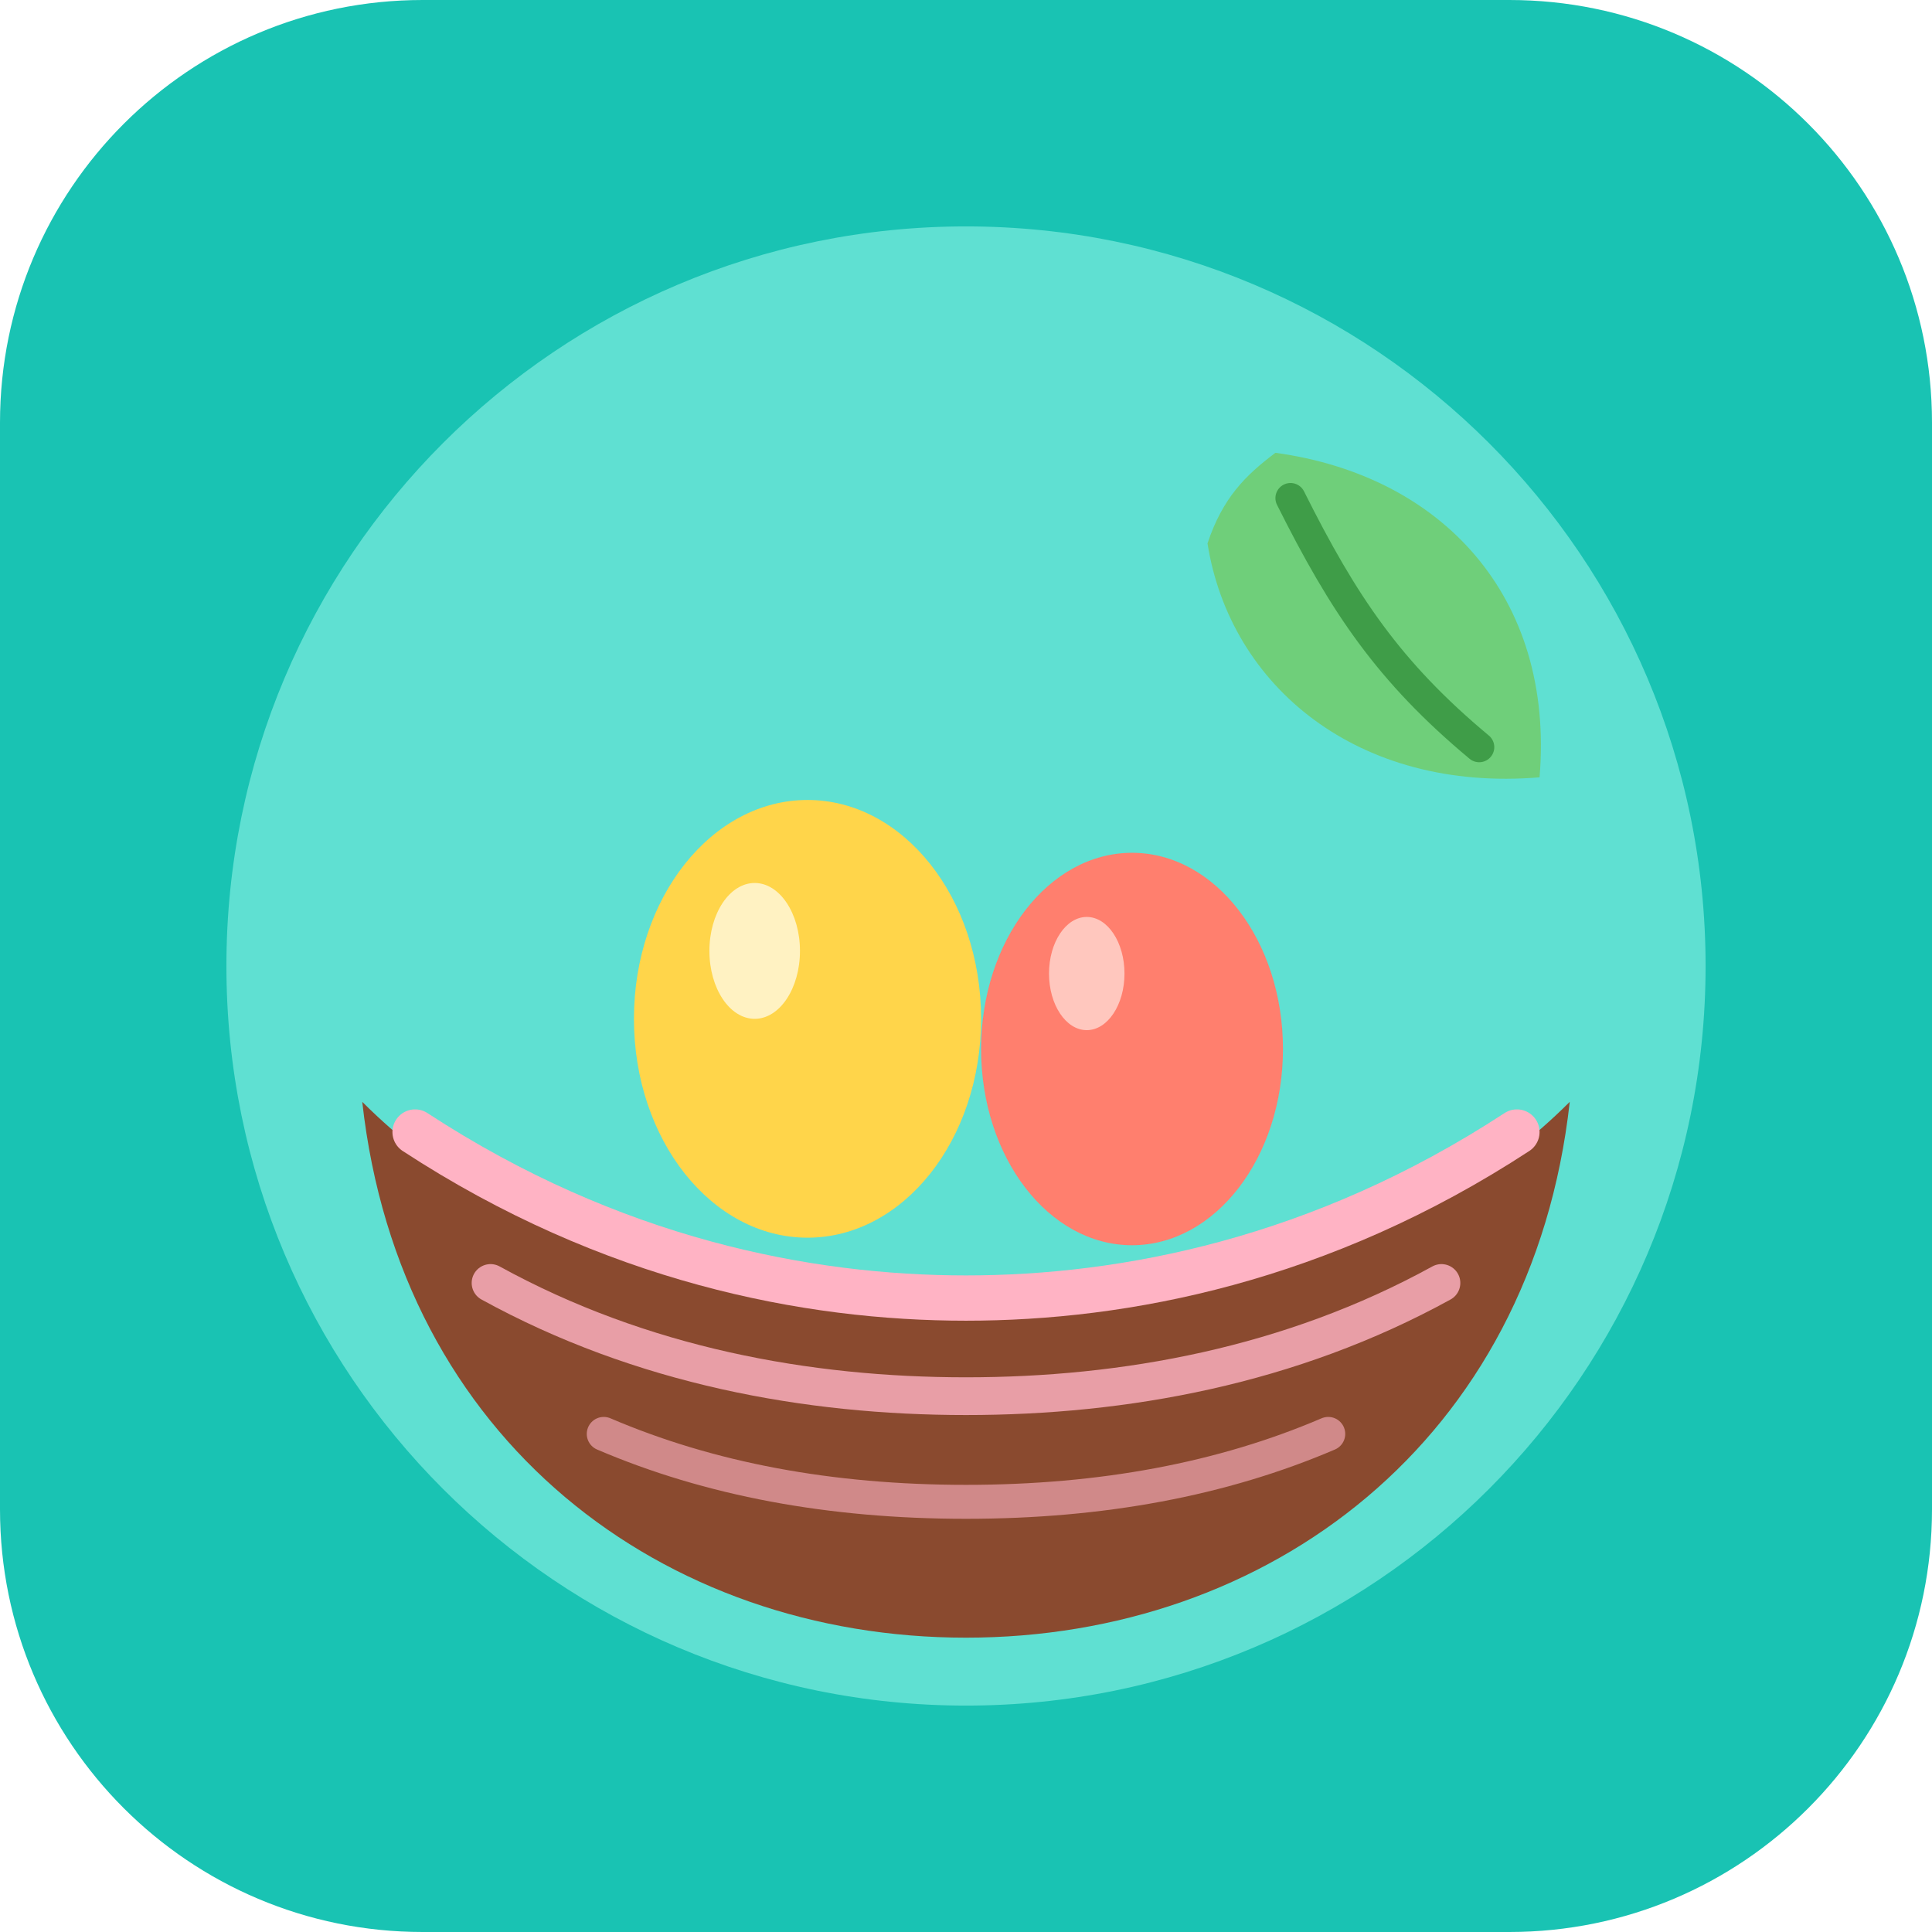
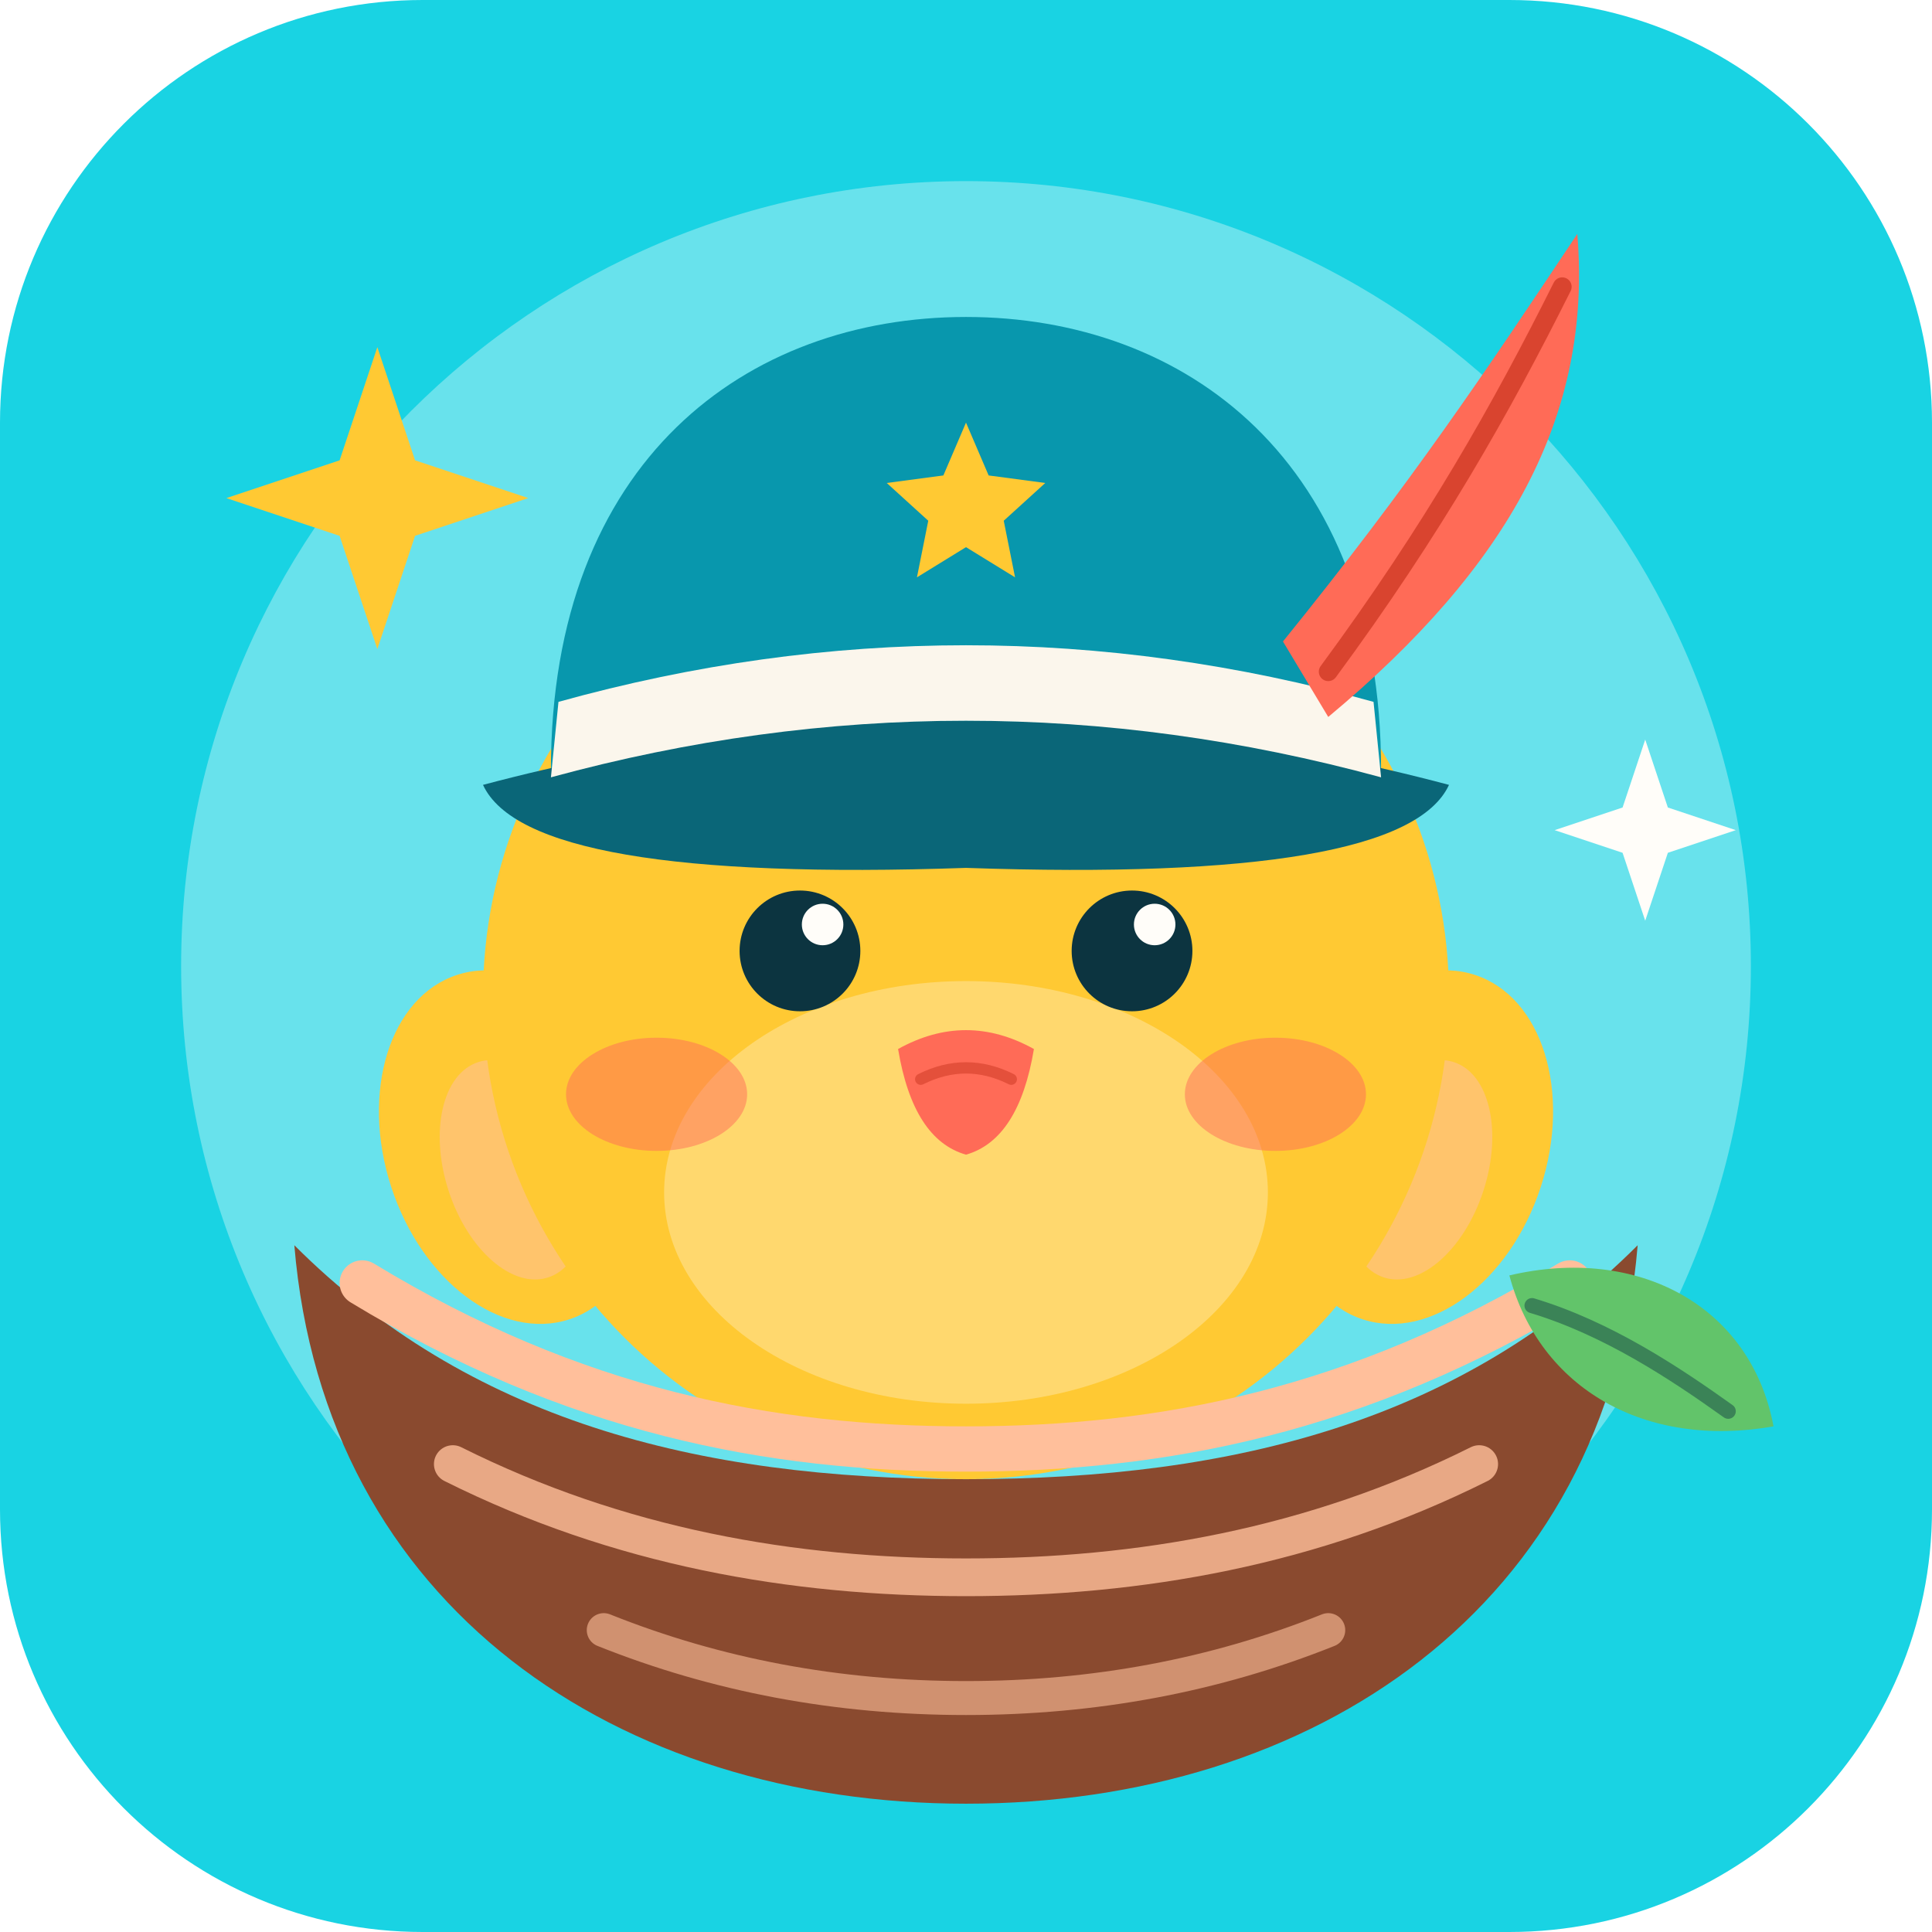
<svg xmlns="http://www.w3.org/2000/svg" viewBox="0 0 512 512" role="img" aria-label="Nest Quest">
-   <rect width="512" height="512" rx="112" fill="#19c3b3" />
-   <circle cx="256" cy="256" r="196" fill="#5fe0d2" />
-   <path d="M338 120c44 6 74 38 70 86-48 4-82-24-88-62 4-12 10-18 18-24z" fill="#6fcf7a" />
-   <path d="M342 132c14 28 26 46 50 66" fill="none" stroke="#3f9d48" stroke-width="8" stroke-linecap="round" />
-   <ellipse cx="214" cy="270" rx="46" ry="58" fill="#ffd54a" />
-   <ellipse cx="300" cy="278" rx="40" ry="52" fill="#ff7f6e" />
-   <ellipse cx="200" cy="252" rx="12" ry="18" fill="#fff9e0" opacity=".8" />
-   <ellipse cx="288" cy="258" rx="10" ry="15" fill="#ffd9d2" opacity=".8" />
-   <path d="M96 292c10 90 80 142 160 142s150-52 160-142c-40 40-100 56-160 56S136 332 96 292z" fill="#8a4a2f" />
-   <path d="M110 300c52 34 104 44 146 44s94-10 146-44" fill="none" stroke="#ffb3c4" stroke-width="12" stroke-linecap="round" />
-   <path d="M130 340c40 22 84 30 126 30s86-8 126-30" fill="none" stroke="#ffb3c4" stroke-width="10" stroke-linecap="round" opacity=".8" />
-   <path d="M160 380c28 12 60 18 96 18s68-6 96-18" fill="none" stroke="#ffb3c4" stroke-width="9" stroke-linecap="round" opacity=".6" />
+   <rect width="512" height="512" rx="112" fill="#19d3e3" />
+   <circle cx="256" cy="256" r="208" fill="#dff7fa" opacity=".4" />
+   <path d="M100 92l10 30 30 10-30 10-10 30-10-30-30-10 30-10z" fill="#ffc933" />
+   <path d="M436 196l6 18 18 6-18 6-6 18-6-18-18-6 18-6z" fill="#fffdf9" />
+   <ellipse cx="136" cy="304" rx="34" ry="48" transform="rotate(-18 136 304)" fill="#ffc933" />
+   <ellipse cx="376" cy="304" rx="34" ry="48" transform="rotate(18 376 304)" fill="#ffc933" />
+   <ellipse cx="136" cy="310" rx="18" ry="30" transform="rotate(-18 136 310)" fill="#ffbf9b" opacity=".55" />
+   <ellipse cx="376" cy="310" rx="18" ry="30" transform="rotate(18 376 310)" fill="#ffbf9b" opacity=".55" />
+   <circle cx="256" cy="264" r="128" fill="#ffc933" />
+   <ellipse cx="256" cy="316" rx="80" ry="56" fill="#fffdf9" opacity=".3" />
+   <path d="M146 204C146 122 198 84 256 84s110 38 110 120z" fill="#0897ad" />
+   <path d="M128 208q128-34 256 0q-12 26-128 22q-116 4-128-22z" fill="#0a6678" />
+   <path d="M148 186q108-30 216 0l2 20q-110-30-220 0z" fill="#fbf6ec" />
+   <path d="M256 112l6 14 15 2-11 10 3 15-13-8-13 8 3-15-11-10 15-2z" fill="#ffc933" />
+   <path d="M340 170C374 128 394 98 418 62c4 48-18 88-66 128z" fill="#ff6b57" />
+   <path d="M352 178C380 140 398 108 414 76" fill="none" stroke="#d9442f" stroke-width="5" stroke-linecap="round" />
+   <circle cx="212" cy="252" r="16" fill="#0c3440" />
+   <circle cx="300" cy="252" r="16" fill="#0c3440" />
+   <circle cx="218" cy="245" r="5.5" fill="#fffdf9" />
+   <circle cx="306" cy="245" r="5.5" fill="#fffdf9" />
+   <ellipse cx="174" cy="290" rx="24" ry="15" fill="#ff6b57" opacity=".5" />
+   <ellipse cx="338" cy="290" rx="24" ry="15" fill="#ff6b57" opacity=".5" />
+   <path d="M238 278q18-10 36 0q-4 24-18 28q-14-4-18-28z" fill="#ff6b57" />
+   <path d="M244 286q12-6 24 0" fill="none" stroke="#d9442f" stroke-width="3" stroke-linecap="round" opacity=".7" />
+   <path d="M78 330c8 96 86 148 178 148s170-52 178-148c-46 46-106 62-178 62S124 376 78 330z" fill="#8a4a2f" />
+   <path d="M96 340c56 34 108 44 160 44s104-10 160-44" fill="none" stroke="#ffbf9b" stroke-width="12" stroke-linecap="round" />
+   <path d="M120 388c44 22 90 30 136 30s92-8 136-30" fill="none" stroke="#ffbf9b" stroke-width="10" stroke-linecap="round" opacity=".8" />
+   <path d="M160 432c30 12 62 18 96 18s66-6 96-18" fill="none" stroke="#ffbf9b" stroke-width="9" stroke-linecap="round" opacity=".6" />
+   <path d="M400 338c34-8 64 8 70 40-34 6-62-10-70-40z" fill="#62c46a" />
+   <path d="M406 346c20 6 38 18 52 28" fill="none" stroke="#0c3440" stroke-width="4" stroke-linecap="round" opacity=".45" />
</svg>
